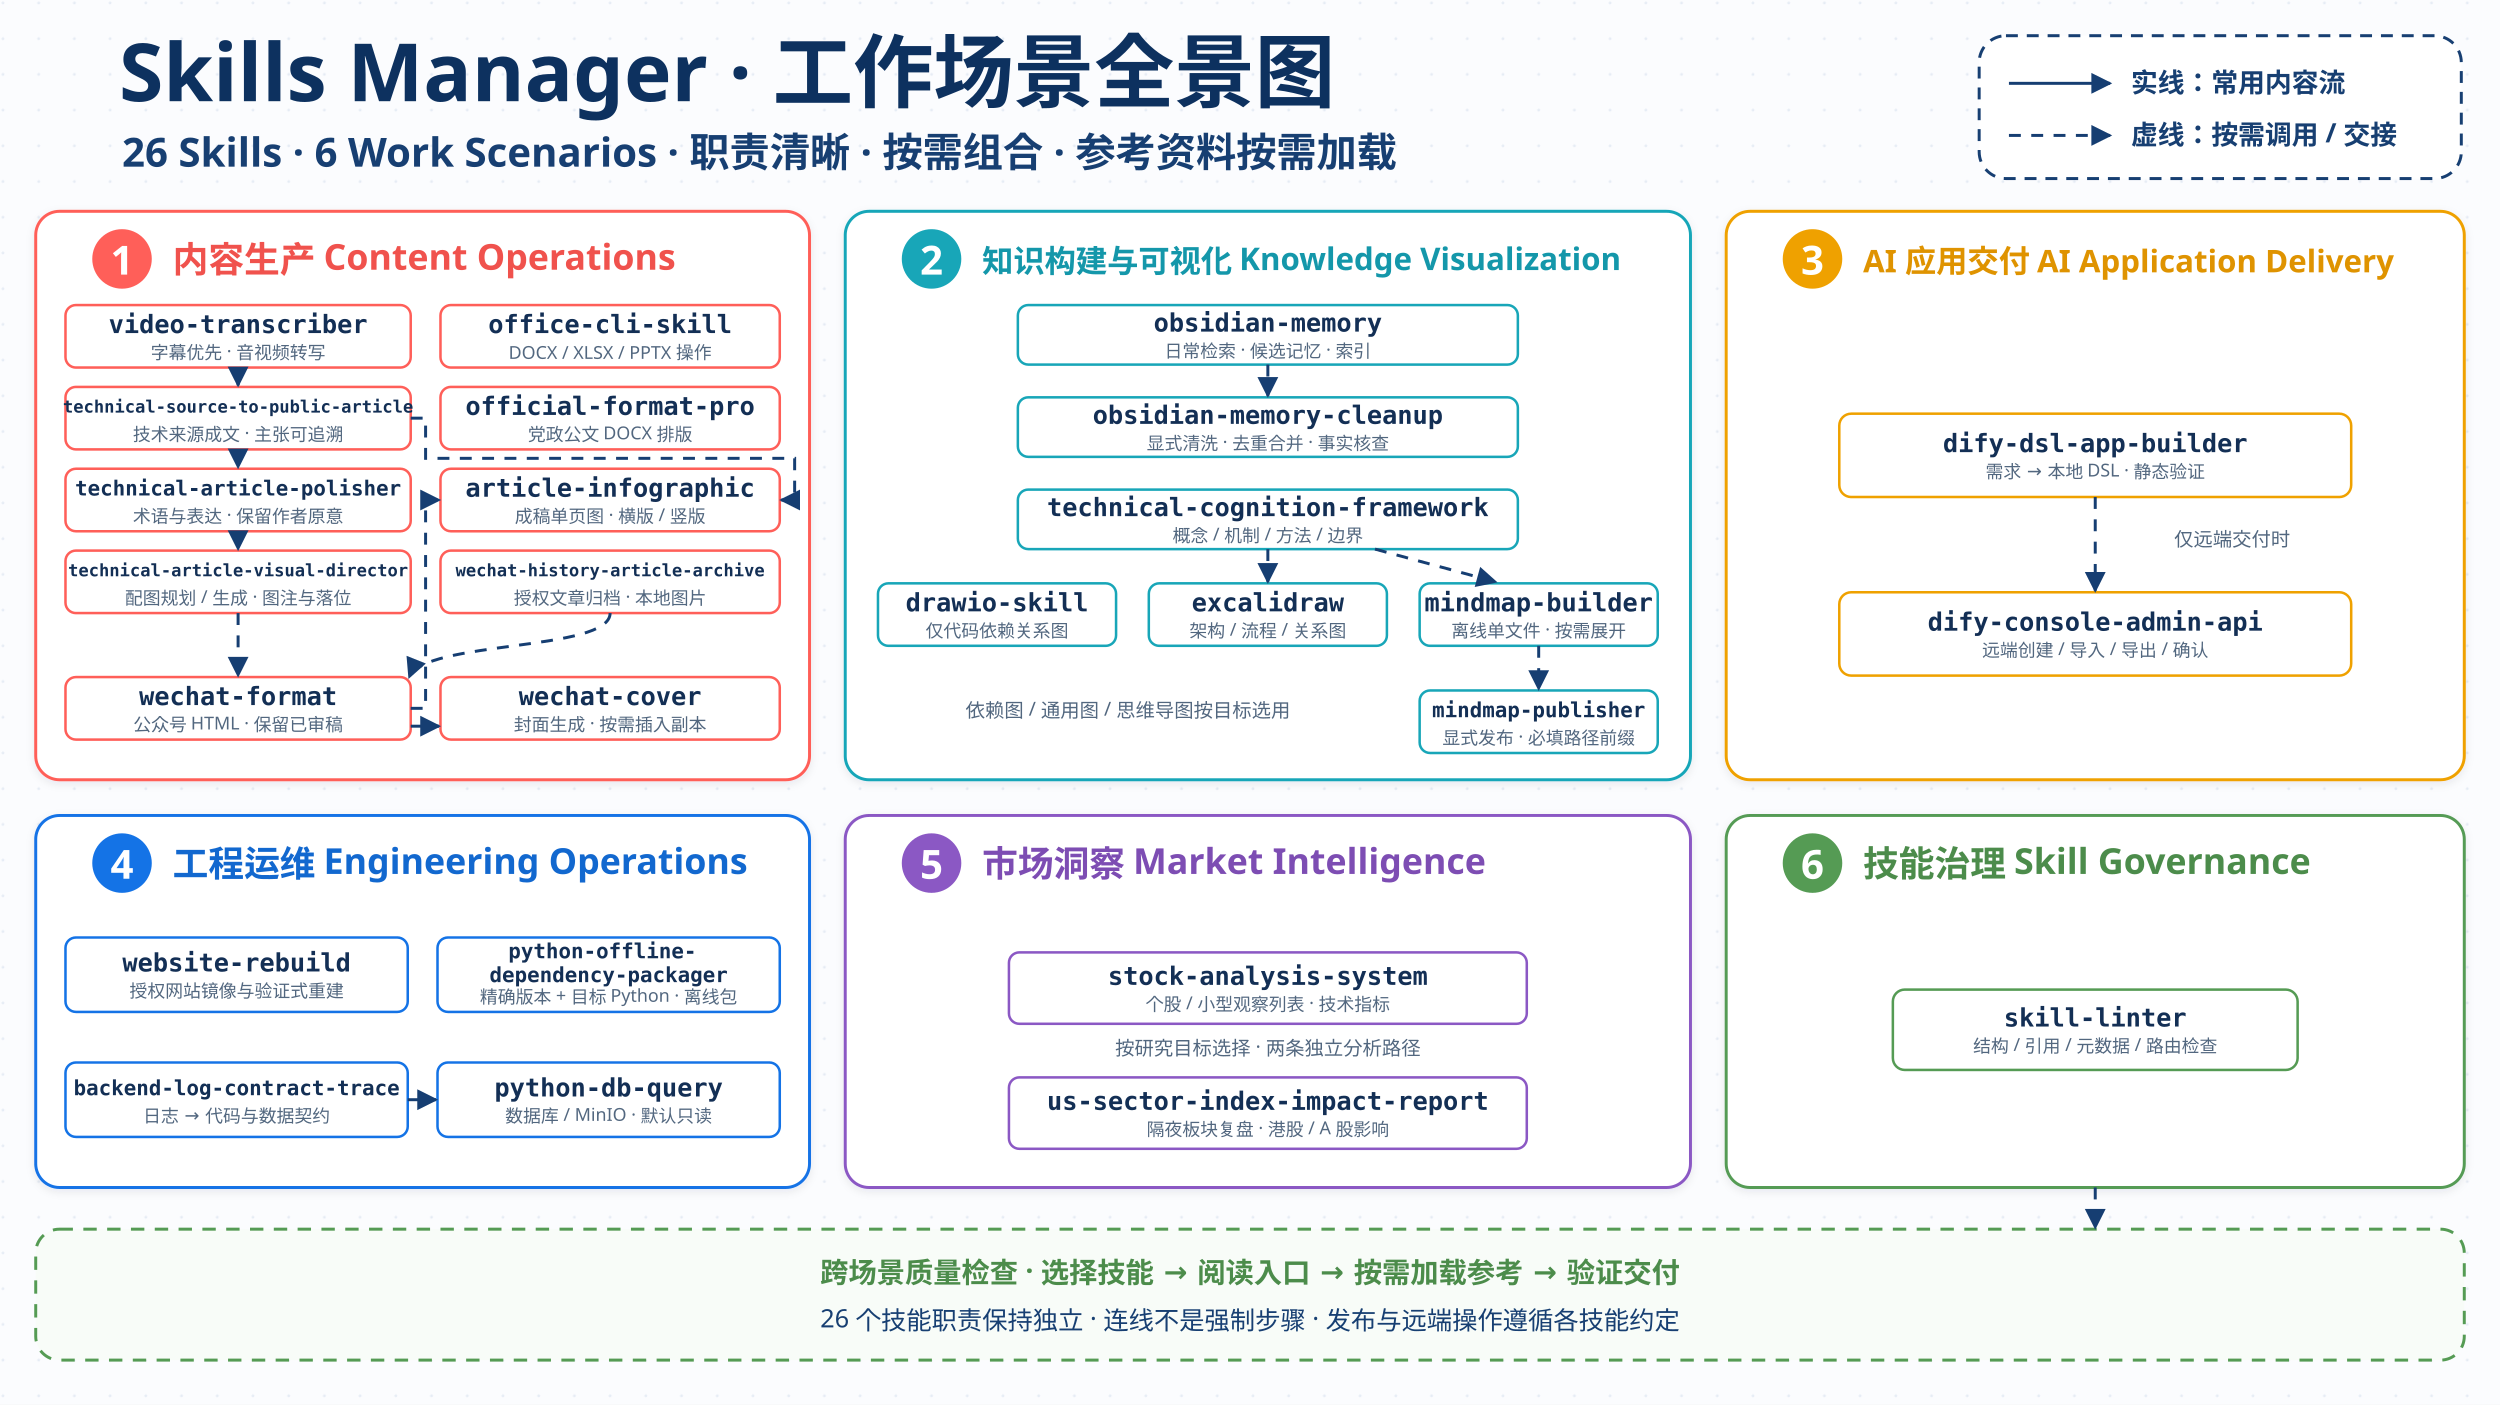
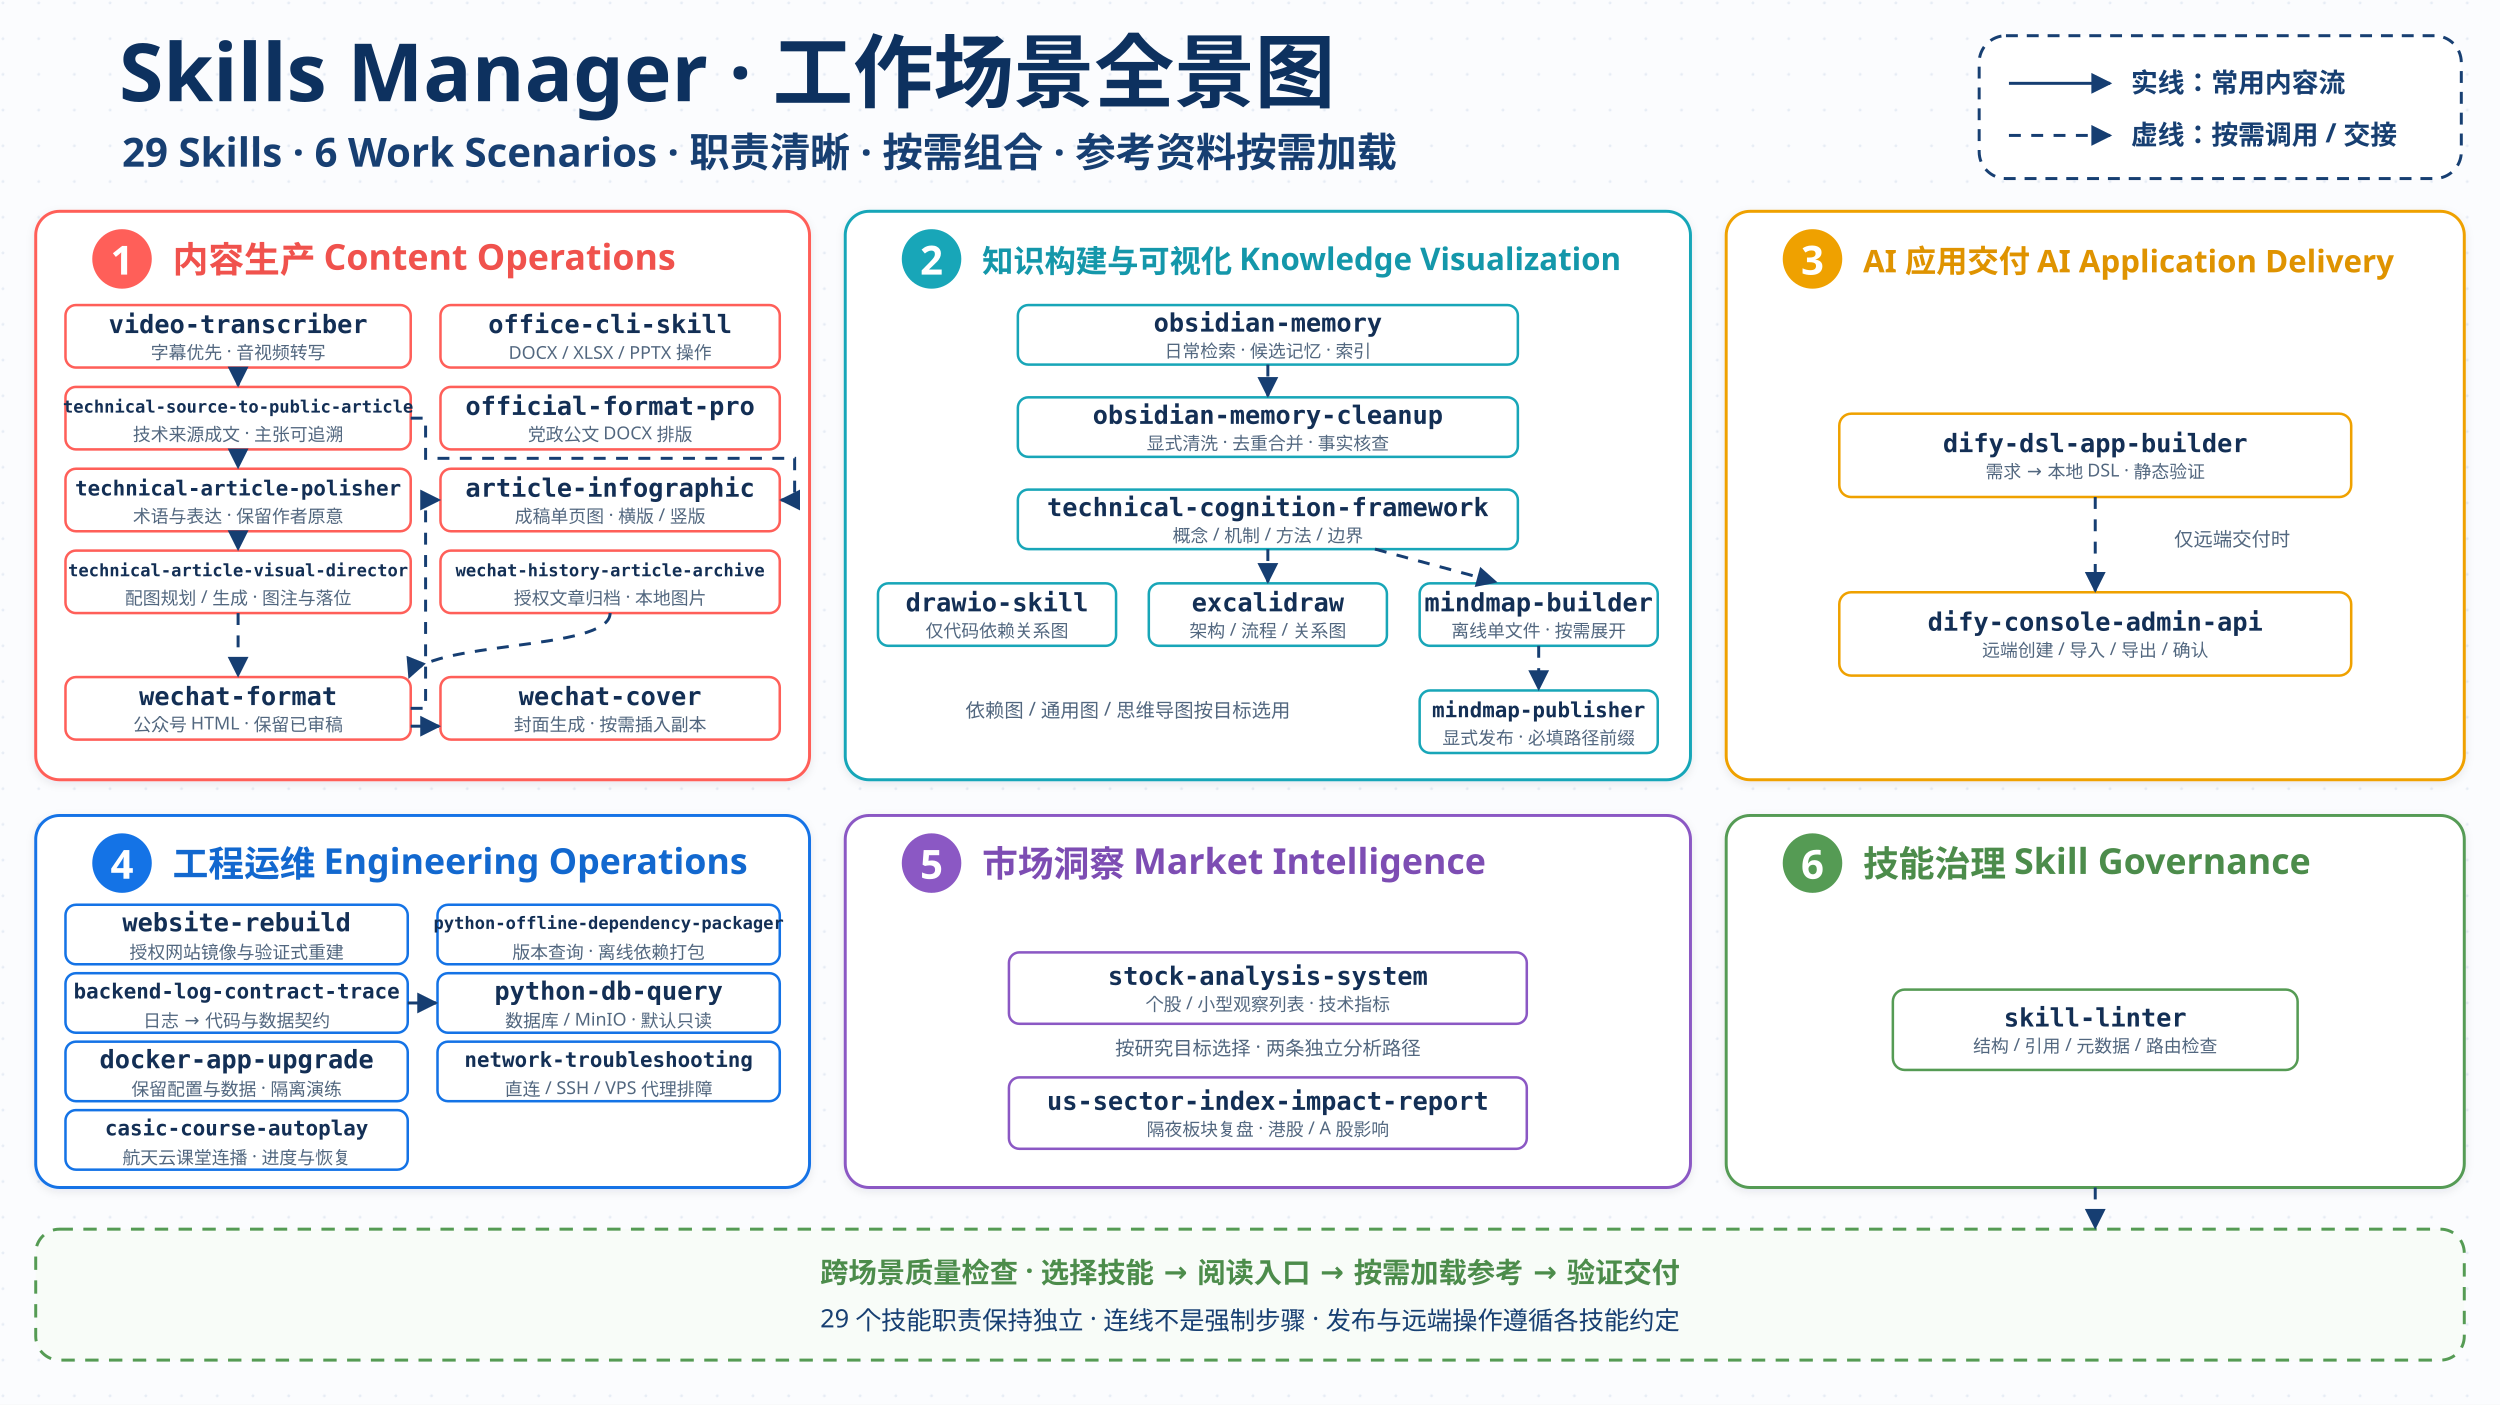
<svg xmlns="http://www.w3.org/2000/svg" width="1680" height="944" viewBox="0 0 1680 944">
  <defs>
    <pattern id="dots" width="24" height="24" patternUnits="userSpaceOnUse">
      <circle cx="2" cy="2" r="1" fill="#d9e2ef" opacity="0.55" />
    </pattern>
    <filter id="shadow" x="-10%" y="-10%" width="120%" height="120%">
      <feDropShadow dx="0" dy="2" stdDeviation="3" flood-color="#14264b" flood-opacity="0.08" />
    </filter>
    <marker id="arrow" viewBox="0 0 10 10" refX="9" refY="5" markerWidth="7" markerHeight="7" orient="auto-start-reverse">
      <path d="M 0 0 L 10 5 L 0 10 z" fill="#163e72" />
    </marker>
    <style>
      .title{font:700 54px 'Segoe UI','Microsoft YaHei',sans-serif;fill:#0d315f}
      .subtitle{font:600 27px 'Segoe UI','Microsoft YaHei',sans-serif;fill:#173f72}
      .section{font:700 24px 'Segoe UI','Microsoft YaHei',sans-serif}
      .section-compact{font-size:21px}
      .badge{font:700 27px 'Segoe UI',sans-serif;fill:#fff;text-anchor:middle;dominant-baseline:middle}
      .skill{font:600 17px Consolas,'SFMono-Regular',monospace;fill:#132f55;text-anchor:middle;dominant-baseline:middle}
      .skill-sm{font-size:14px}
      .skill-xs{font-size:11.5px}
      .role{font:500 12px 'Segoe UI','Microsoft YaHei',sans-serif;fill:#52677f;text-anchor:middle;dominant-baseline:middle}
      .note{font:500 13px 'Segoe UI','Microsoft YaHei',sans-serif;fill:#52677f;text-anchor:middle}
      .legend{font:600 18px 'Segoe UI','Microsoft YaHei',sans-serif;fill:#173f72}
      .flow{fill:none;stroke:#163e72;stroke-width:2;marker-end:url(#arrow)}
      .handoff{fill:none;stroke:#163e72;stroke-width:2;stroke-dasharray:8 7;marker-end:url(#arrow)}
    </style>
  </defs>
  <rect width="1680" height="944" fill="#fbfcfe" />
  <rect width="1680" height="944" fill="url(#dots)" />
  <text x="80" y="68" class="title">Skills Manager · 工作场景全景图</text>
-   <text x="82" y="112" class="subtitle">26 Skills · 6 Work Scenarios · 职责清晰 · 按需组合 · 参考资料按需加载</text>
+   <text x="82" y="112" class="subtitle">29 Skills · 6 Work Scenarios · 职责清晰 · 按需组合 · 参考资料按需加载</text>
  <g transform="translate(1330 24)">
    <rect width="324" height="96" rx="18" fill="#fff" stroke="#173f72" stroke-width="2" stroke-dasharray="8 6" />
    <path d="M20 32 H88" class="flow" />
    <text x="102" y="38" class="legend">实线：常用内容流</text>
    <path d="M20 67 H88" class="handoff" />
    <text x="102" y="73" class="legend">虚线：按需调用 / 交接</text>
  </g>
  <g filter="url(#shadow)">
    <rect x="24" y="142" width="520" height="382" rx="16" fill="#fff" stroke="#ff5f59" stroke-width="2" />
  </g>
  <circle cx="82" cy="174" r="20" fill="#ff5f59" />
  <text x="82" y="175" class="badge">1</text>
  <text x="116" y="183" class="section" fill="#f0524d">内容生产 Content Operations</text>
  <g fill="#fff" stroke="#ff5f59" stroke-width="1.7">
    <rect x="44" y="205" width="232" height="42" rx="7" />
    <rect x="44" y="260" width="232" height="42" rx="7" />
    <rect x="44" y="315" width="232" height="42" rx="7" />
    <rect x="44" y="370" width="232" height="42" rx="7" />
    <rect x="44" y="455" width="232" height="42" rx="7" />
    <rect x="296" y="205" width="228" height="42" rx="7" />
    <rect x="296" y="260" width="228" height="42" rx="7" />
    <rect x="296" y="370" width="228" height="42" rx="7" />
    <rect x="296" y="455" width="228" height="42" rx="7" />
  </g>
  <text x="160" y="219" class="skill">video-transcriber</text>
  <text x="160" y="237" class="role">字幕优先 · 音视频转写</text>
  <text x="160" y="274" class="skill skill-xs">technical-source-to-public-article</text>
  <text x="160" y="292" class="role">技术来源成文 · 主张可追溯</text>
  <text x="160" y="329" class="skill skill-sm">technical-article-polisher</text>
  <text x="160" y="347" class="role">术语与表达 · 保留作者原意</text>
  <text x="160" y="384" class="skill skill-xs">technical-article-visual-director</text>
  <text x="160" y="402" class="role">配图规划 / 生成 · 图注与落位</text>
  <text x="160" y="469" class="skill">wechat-format</text>
  <text x="160" y="487" class="role">公众号 HTML · 保留已审稿</text>
  <text x="410" y="219" class="skill">office-cli-skill</text>
  <text x="410" y="237" class="role">DOCX / XLSX / PPTX 操作</text>
  <text x="410" y="274" class="skill">official-format-pro</text>
  <text x="410" y="292" class="role">党政公文 DOCX 排版</text>
  <text x="410" y="384" class="skill skill-xs">wechat-history-article-archive</text>
  <text x="410" y="402" class="role">授权文章归档 · 本地图片</text>
  <text x="410" y="469" class="skill">wechat-cover</text>
  <text x="410" y="487" class="role">封面生成 · 按需插入副本</text>
  <path d="M160 247 V259" class="flow" />
  <path d="M160 302 V314" class="handoff" />
  <path d="M160 357 V369" class="handoff" />
  <path d="M160 412 V454" class="handoff" />
  <path d="M410 412 C410 438 285 430 275 455" class="handoff" />
  <path d="M276 488 H295" class="handoff" />
  <rect x="296" y="315" width="228" height="42" rx="7" fill="#fff" stroke="#ff5f59" stroke-width="1.7" />
  <text x="410" y="329" class="skill">article-infographic</text>
  <text x="410" y="347" class="role">成稿单页图 · 横版 / 竖版</text>
  <path d="M276 281 H286 V308 H534 V336 H525" class="handoff" />
  <path d="M276 476 H286 V336 H295" class="handoff" />
  <g filter="url(#shadow)">
    <rect x="568" y="142" width="568" height="382" rx="16" fill="#fff" stroke="#18a6b8" stroke-width="2" />
  </g>
  <circle cx="626" cy="174" r="20" fill="#18a6b8" />
  <text x="626" y="175" class="badge">2</text>
  <text x="660" y="183" class="section section-compact" fill="#1497aa">知识构建与可视化 Knowledge Visualization</text>
  <g fill="#fff" stroke="#18a6b8" stroke-width="1.7">
    <rect x="684" y="205" width="336" height="40" rx="7" />
    <rect x="684" y="267" width="336" height="40" rx="7" />
    <rect x="684" y="329" width="336" height="40" rx="7" />
    <rect x="590" y="392" width="160" height="42" rx="7" />
    <rect x="772" y="392" width="160" height="42" rx="7" />
    <rect x="954" y="392" width="160" height="42" rx="7" />
    <rect x="954" y="464" width="160" height="42" rx="7" />
  </g>
  <text x="852" y="218" class="skill">obsidian-memory</text>
  <text x="852" y="236" class="role">日常检索 · 候选记忆 · 索引</text>
  <text x="852" y="280" class="skill">obsidian-memory-cleanup</text>
  <text x="852" y="298" class="role">显式清洗 · 去重合并 · 事实核查</text>
  <text x="852" y="342" class="skill">technical-cognition-framework</text>
  <text x="852" y="360" class="role">概念 / 机制 / 方法 / 边界</text>
  <text x="670" y="406" class="skill">drawio-skill</text>
  <text x="670" y="424" class="role">仅代码依赖关系图</text>
  <text x="852" y="406" class="skill">excalidraw</text>
  <text x="852" y="424" class="role">架构 / 流程 / 关系图</text>
  <text x="1034" y="406" class="skill">mindmap-builder</text>
  <text x="1034" y="424" class="role">离线单文件 · 按需展开</text>
  <text x="1034" y="478" class="skill skill-sm">mindmap-publisher</text>
  <text x="1034" y="496" class="role">显式发布 · 必填路径前缀</text>
  <path d="M852 245 V266" class="handoff" />
  <path d="M852 369 V391" class="handoff" />
  <path d="M924 369 L1005 391" class="handoff" />
  <path d="M1034 434 V463" class="handoff" />
  <text x="758" y="482" class="note">依赖图 / 通用图 / 思维导图按目标选用</text>
  <g filter="url(#shadow)">
    <rect x="1160" y="142" width="496" height="382" rx="16" fill="#fff" stroke="#efa100" stroke-width="2" />
  </g>
  <circle cx="1218" cy="174" r="20" fill="#efa100" />
  <text x="1218" y="175" class="badge">3</text>
  <text x="1252" y="183" class="section section-compact" fill="#df9300">AI 应用交付 AI Application Delivery</text>
  <g fill="#fff" stroke="#efa100" stroke-width="1.7">
    <rect x="1236" y="278" width="344" height="56" rx="8" />
    <rect x="1236" y="398" width="344" height="56" rx="8" />
  </g>
  <text x="1408" y="299" class="skill">dify-dsl-app-builder</text>
  <text x="1408" y="317" class="role">需求 → 本地 DSL · 静态验证</text>
  <text x="1408" y="419" class="skill">dify-console-admin-api</text>
  <text x="1408" y="437" class="role">远端创建 / 导入 / 导出 / 确认</text>
  <path d="M1408 334 V397" class="handoff" />
  <text x="1500" y="367" class="note">仅远端交付时</text>
  <g filter="url(#shadow)">
    <rect x="24" y="548" width="520" height="250" rx="16" fill="#fff" stroke="#1473e6" stroke-width="2" />
  </g>
  <circle cx="82" cy="580" r="20" fill="#1473e6" />
  <text x="82" y="581" class="badge">4</text>
  <text x="116" y="589" class="section" fill="#1268cf">工程运维 Engineering Operations</text>
  <g fill="#fff" stroke="#1473e6" stroke-width="1.7">
-     <rect x="44" y="630" width="230" height="50" rx="7" />
-     <rect x="294" y="630" width="230" height="50" rx="7" />
-     <rect x="44" y="714" width="230" height="50" rx="7" />
-     <rect x="294" y="714" width="230" height="50" rx="7" />
+     <rect x="44" y="608" width="230" height="40" rx="7" />
+     <rect x="294" y="608" width="230" height="40" rx="7" />
+     <rect x="44" y="654" width="230" height="40" rx="7" />
+     <rect x="294" y="654" width="230" height="40" rx="7" />
+     <rect x="44" y="700" width="230" height="40" rx="7" />
+     <rect x="294" y="700" width="230" height="40" rx="7" />
+     <rect x="44" y="746" width="230" height="40" rx="7" />
  </g>
-   <text x="159" y="648" class="skill">website-rebuild</text>
-   <text x="159" y="666" class="role">授权网站镜像与验证式重建</text>
-   <text x="409" y="648" class="skill skill-sm">
-     <tspan x="409" dy="-8">python-offline-</tspan>
-     <tspan x="409" dy="16">dependency-packager</tspan>
-   </text>
-   <text x="409" y="670" class="role">精确版本 + 目标 Python · 离线包</text>
-   <text x="159" y="732" class="skill skill-sm">backend-log-contract-trace</text>
-   <text x="159" y="750" class="role">日志 → 代码与数据契约</text>
-   <text x="409" y="732" class="skill">python-db-query</text>
-   <text x="409" y="750" class="role">数据库 / MinIO · 默认只读</text>
-   <path d="M274 739 H293" class="handoff" />
+   <text x="159" y="621" class="skill">website-rebuild</text>
+   <text x="159" y="640" class="role">授权网站镜像与验证式重建</text>
+   <text x="409" y="621" class="skill skill-xs">python-offline-dependency-packager</text>
+   <text x="409" y="640" class="role">版本查询 · 离线依赖打包</text>
+   <text x="159" y="667" class="skill skill-sm">backend-log-contract-trace</text>
+   <text x="159" y="686" class="role">日志 → 代码与数据契约</text>
+   <text x="409" y="667" class="skill">python-db-query</text>
+   <text x="409" y="686" class="role">数据库 / MinIO · 默认只读</text>
+   <path d="M274 674 H293" class="handoff" />
+   <text x="159" y="713" class="skill">docker-app-upgrade</text>
+   <text x="159" y="732" class="role">保留配置与数据 · 隔离演练</text>
+   <text x="409" y="713" class="skill skill-sm">network-troubleshooting</text>
+   <text x="409" y="732" class="role">直连 / SSH / VPS 代理排障</text>
+   <text x="159" y="759" class="skill skill-sm">casic-course-autoplay</text>
+   <text x="159" y="778" class="role">航天云课堂连播 · 进度与恢复</text>
  <g filter="url(#shadow)">
    <rect x="568" y="548" width="568" height="250" rx="16" fill="#fff" stroke="#8b58c4" stroke-width="2" />
  </g>
  <circle cx="626" cy="580" r="20" fill="#8b58c4" />
  <text x="626" y="581" class="badge">5</text>
  <text x="660" y="589" class="section" fill="#7d4db3">市场洞察 Market Intelligence</text>
  <g fill="#fff" stroke="#8b58c4" stroke-width="1.7">
    <rect x="678" y="640" width="348" height="48" rx="7" />
    <rect x="678" y="724" width="348" height="48" rx="7" />
  </g>
  <text x="852" y="657" class="skill">stock-analysis-system</text>
  <text x="852" y="675" class="role">个股 / 小型观察列表 · 技术指标</text>
  <text x="852" y="741" class="skill">us-sector-index-impact-report</text>
  <text x="852" y="759" class="role">隔夜板块复盘 · 港股 / A 股影响</text>
  <text x="852" y="709" class="note">按研究目标选择 · 两条独立分析路径</text>
  <g filter="url(#shadow)">
    <rect x="1160" y="548" width="496" height="250" rx="16" fill="#fff" stroke="#559b54" stroke-width="2" />
  </g>
  <circle cx="1218" cy="580" r="20" fill="#559b54" />
  <text x="1218" y="581" class="badge">6</text>
  <text x="1252" y="589" class="section" fill="#4c8c4b">技能治理 Skill Governance</text>
  <rect x="1272" y="665" width="272" height="54" rx="8" fill="#fff" stroke="#559b54" stroke-width="1.7" />
  <text x="1408" y="685" class="skill">skill-linter</text>
  <text x="1408" y="703" class="role">结构 / 引用 / 元数据 / 路由检查</text>
  <rect x="24" y="826" width="1632" height="88" rx="16" fill="#f8fcf8" stroke="#559b54" stroke-width="2" stroke-dasharray="9 7" />
  <text x="840" y="862" text-anchor="middle" font-family="'Segoe UI','Microsoft YaHei',sans-serif" font-size="19" font-weight="600" fill="#4c8c4b">跨场景质量检查 · 选择技能 → 阅读入口 → 按需加载参考 → 验证交付</text>
-   <text x="840" y="892" text-anchor="middle" font-family="'Segoe UI','Microsoft YaHei',sans-serif" font-size="17" fill="#173f72">26 个技能职责保持独立 · 连线不是强制步骤 · 发布与远端操作遵循各技能约定</text>
+   <text x="840" y="892" text-anchor="middle" font-family="'Segoe UI','Microsoft YaHei',sans-serif" font-size="17" fill="#173f72">29 个技能职责保持独立 · 连线不是强制步骤 · 发布与远端操作遵循各技能约定</text>
  <path d="M1408 798 V825" class="handoff" />
</svg>
